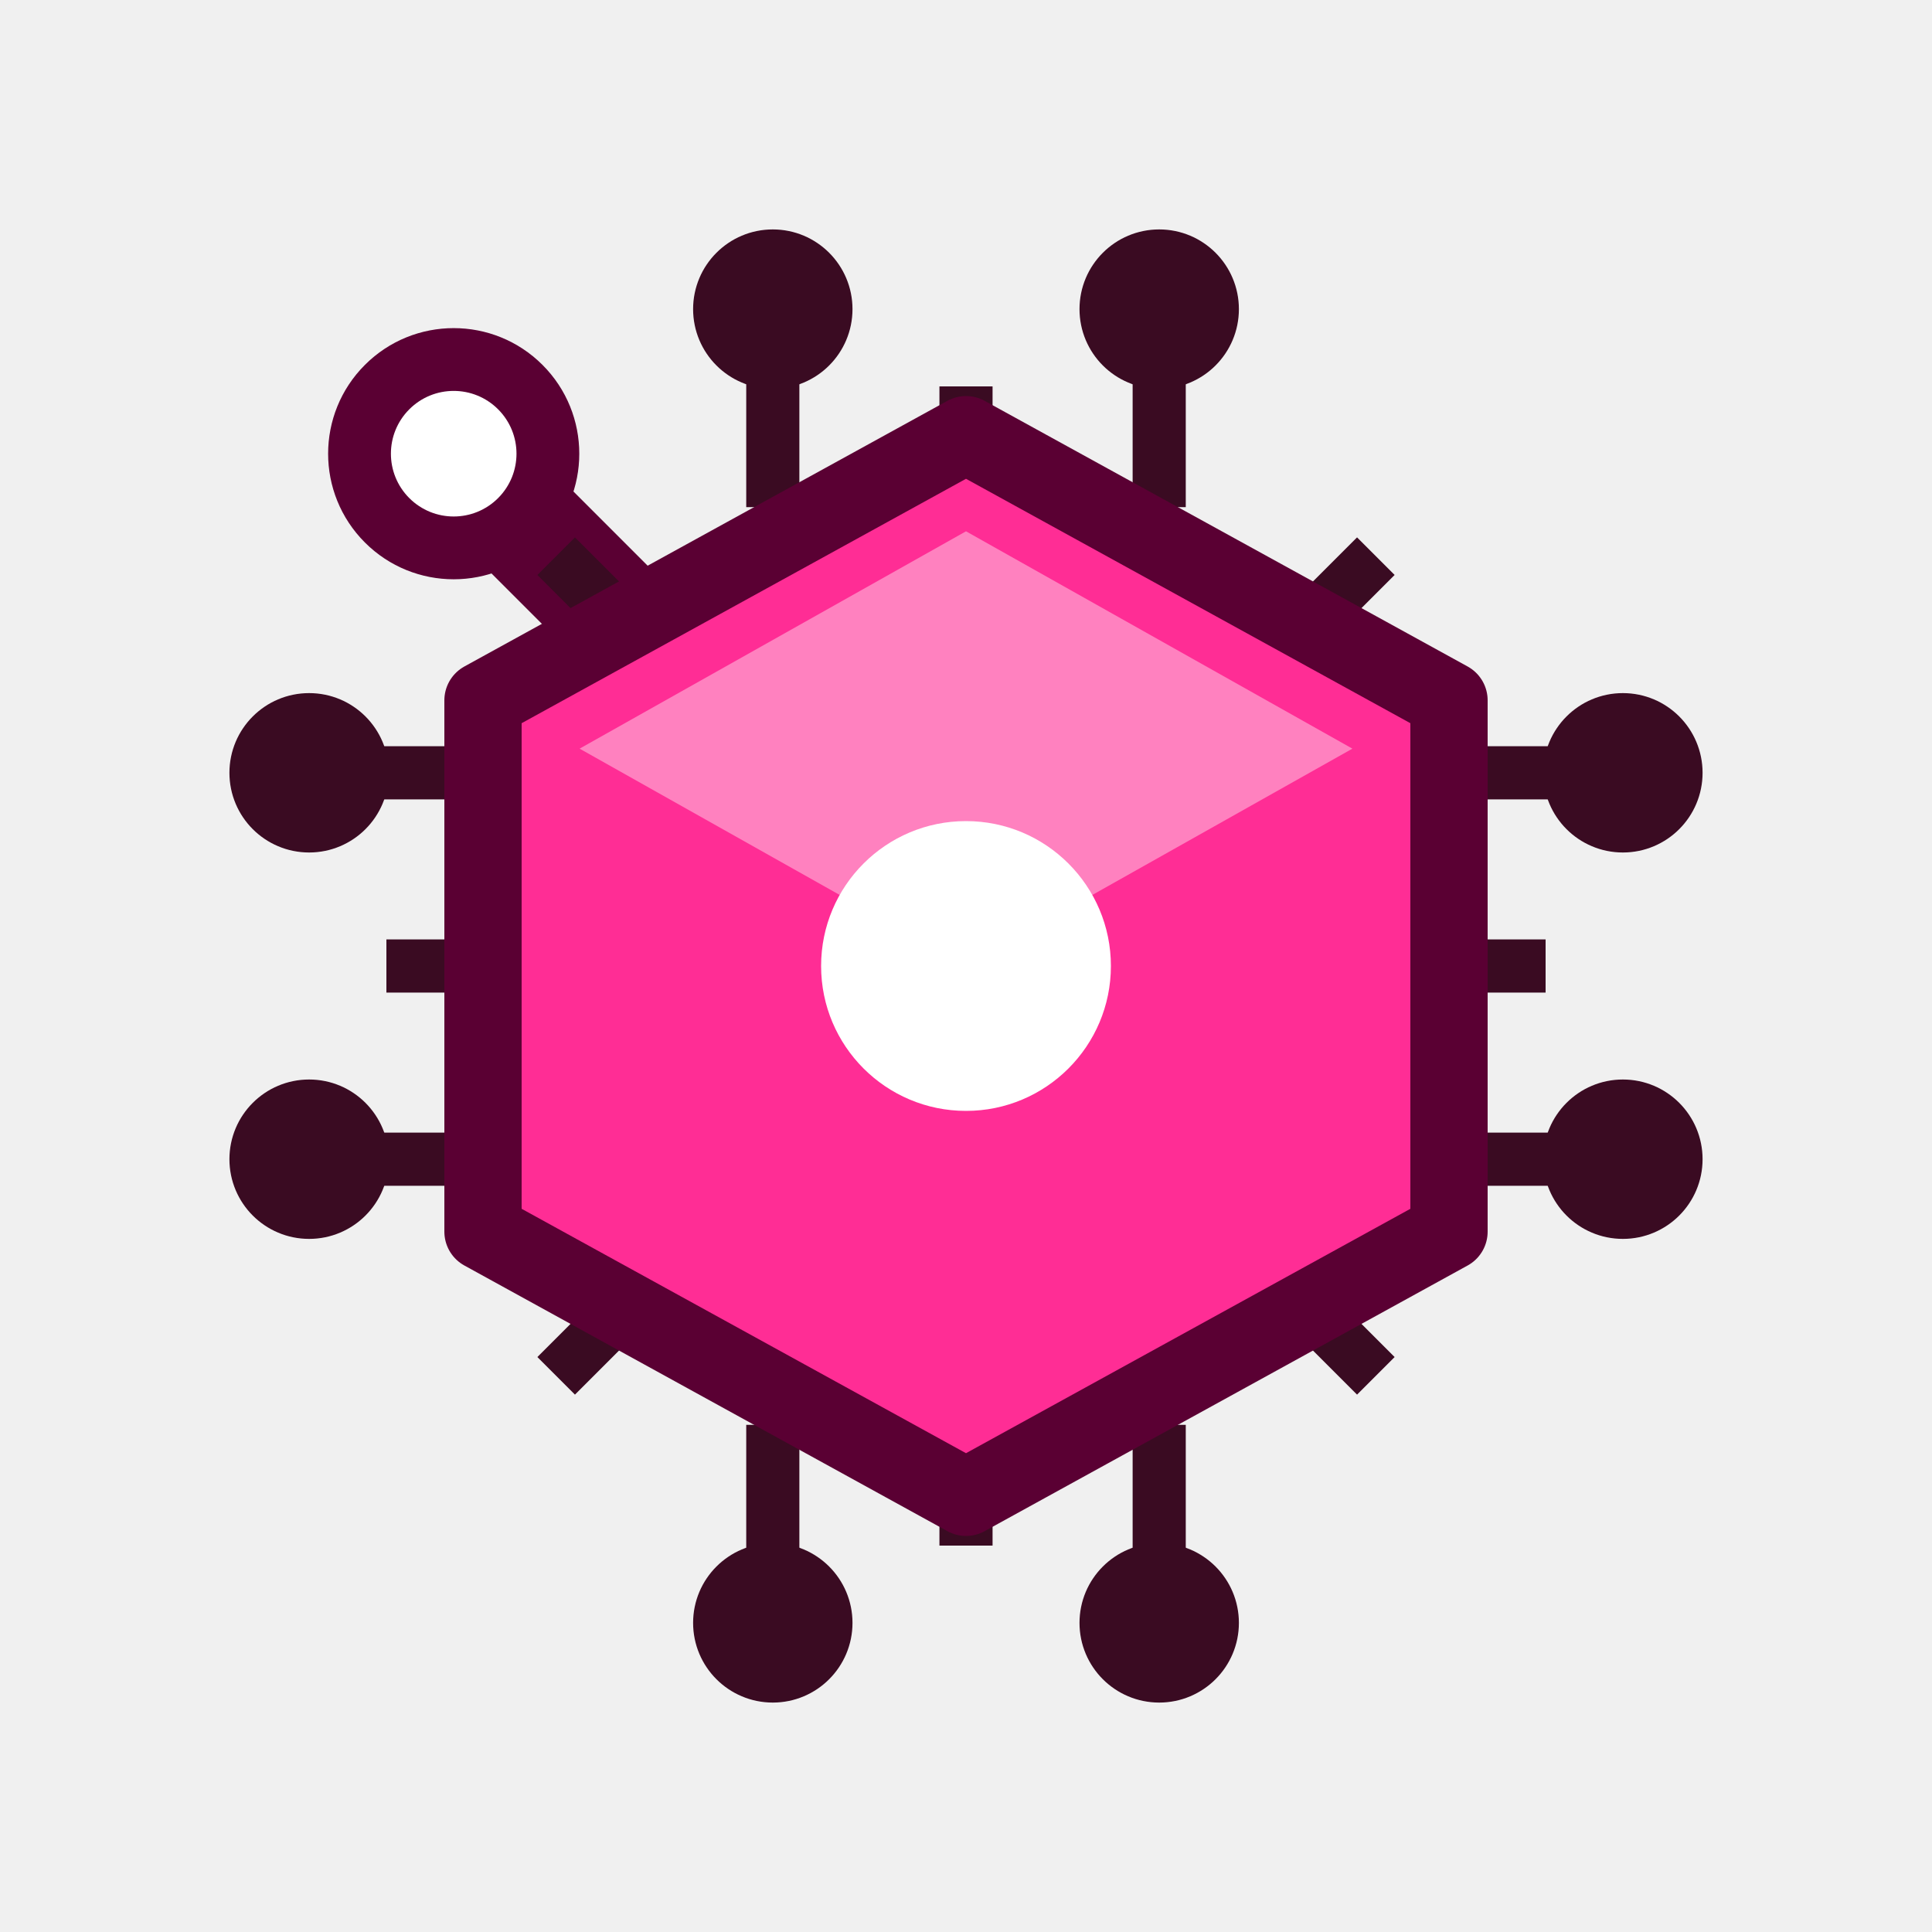
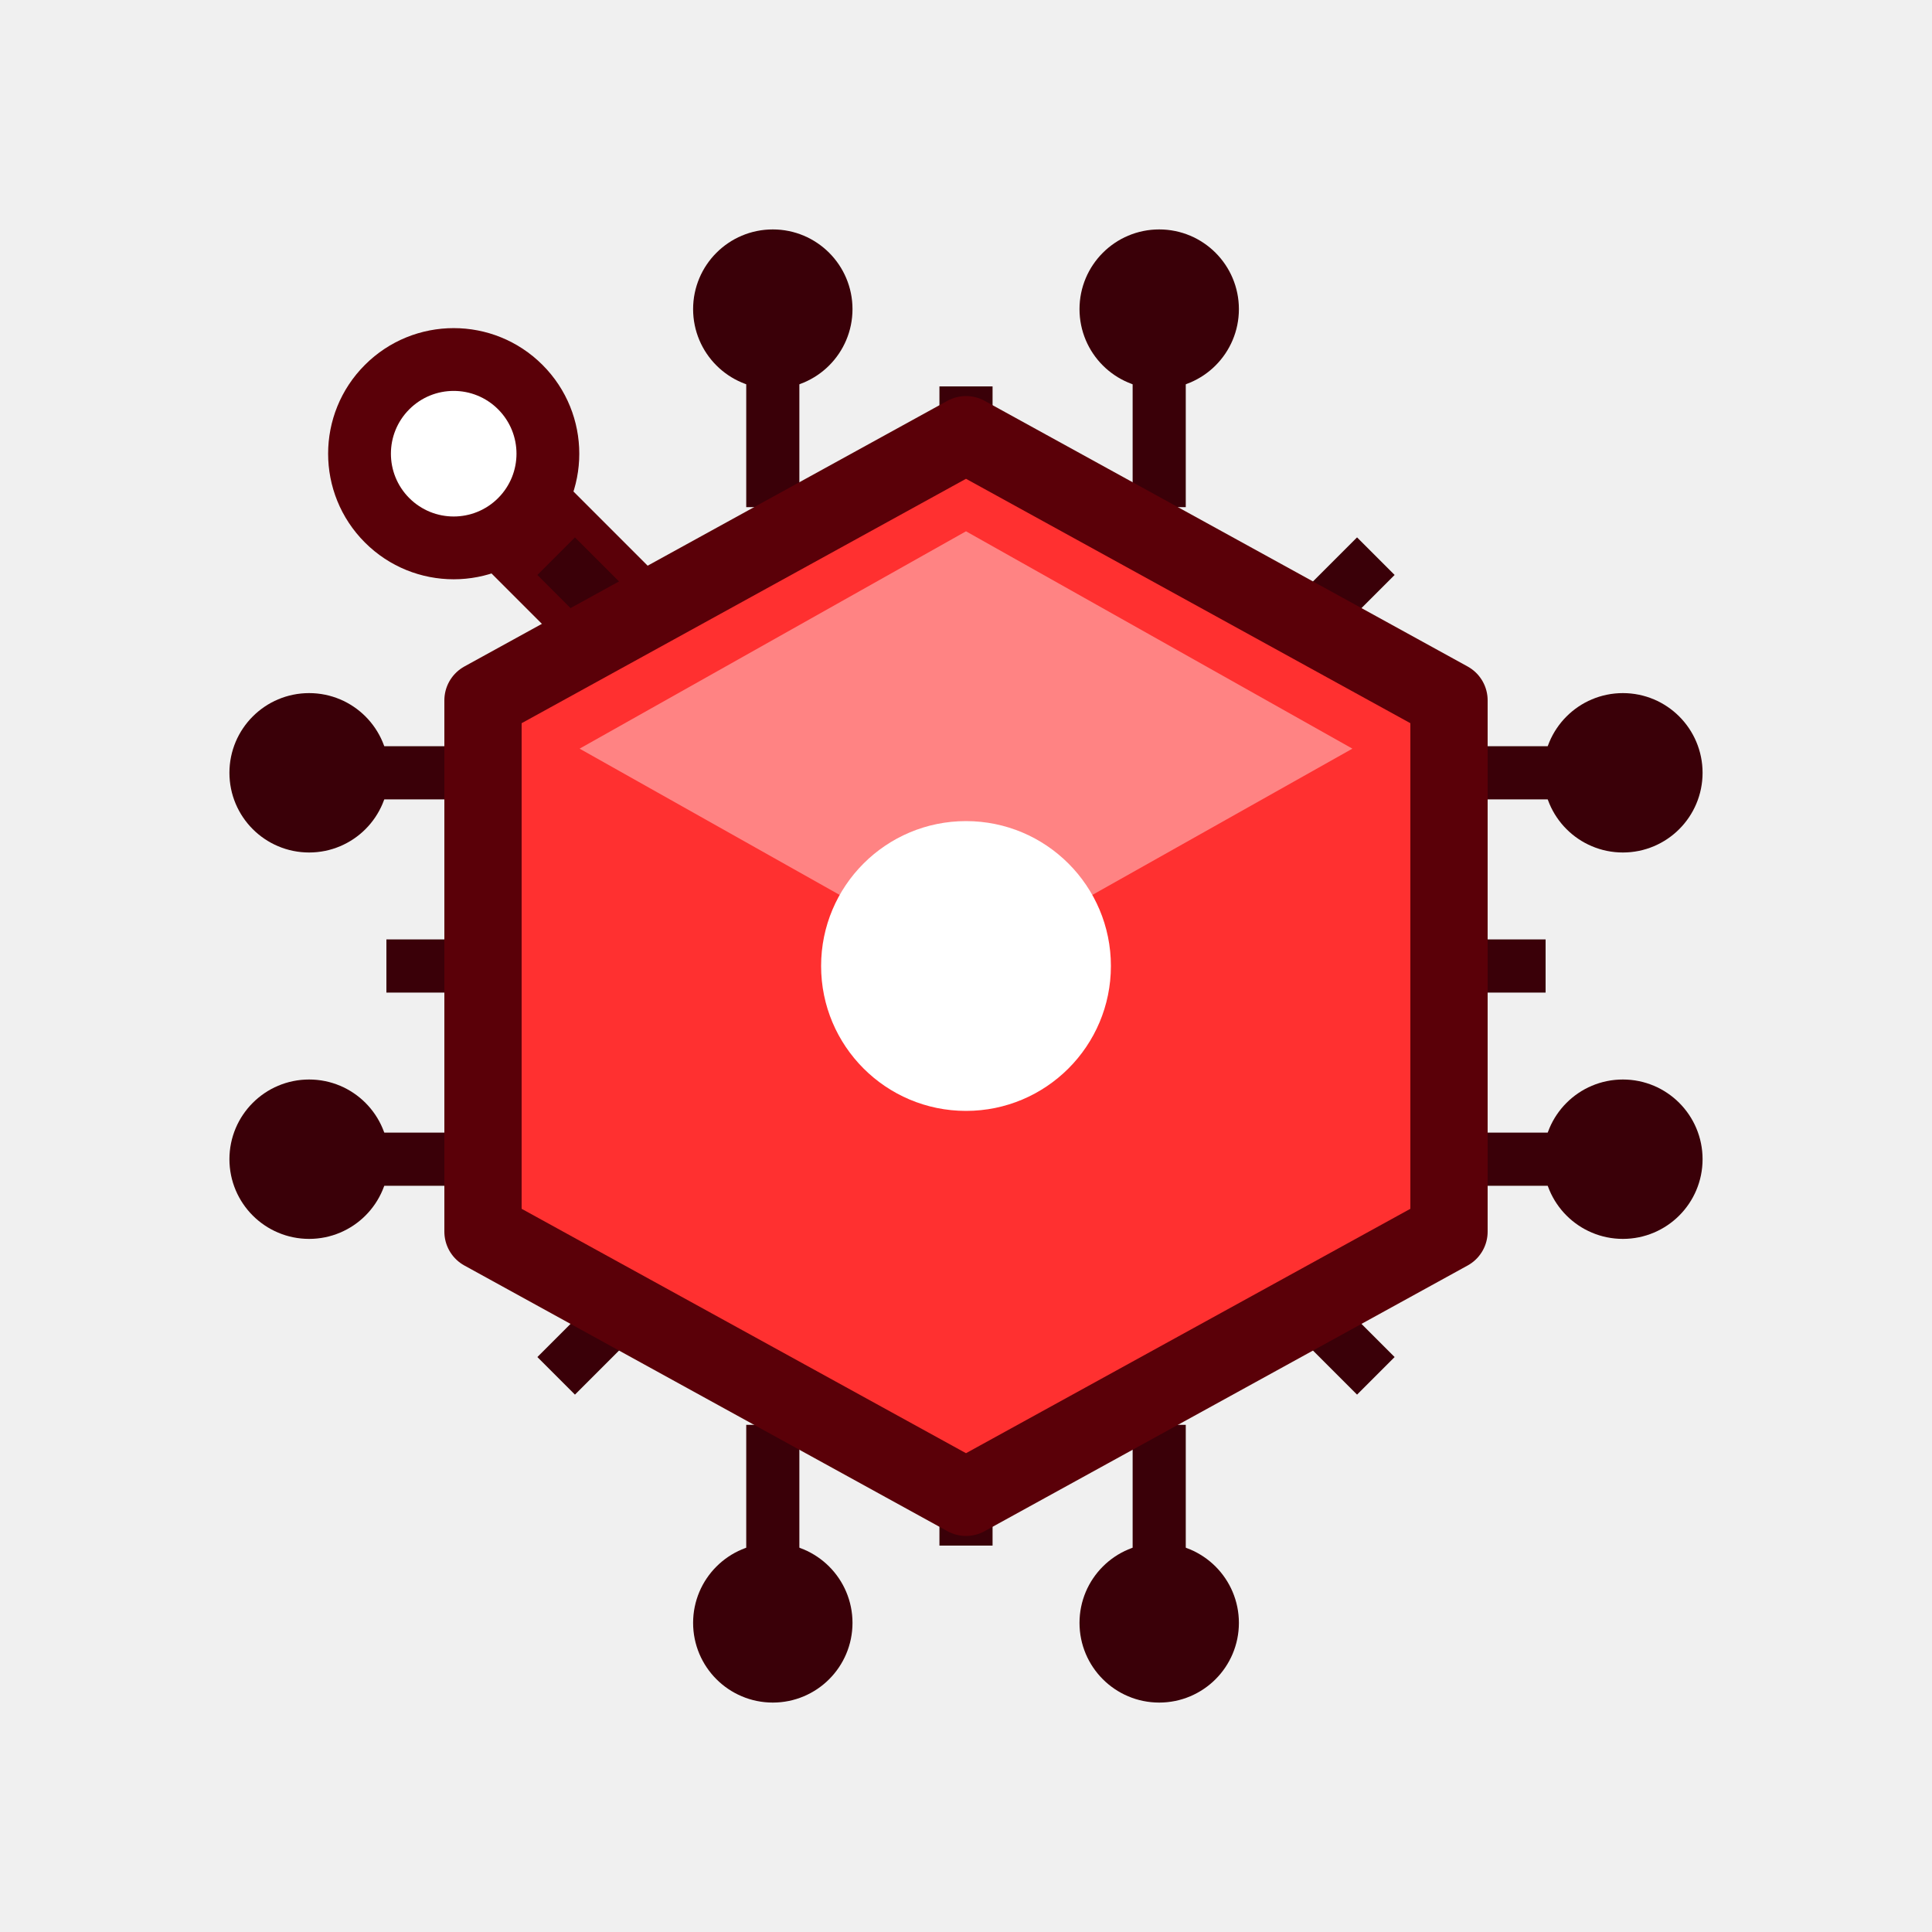
<svg xmlns="http://www.w3.org/2000/svg" viewBox="0 0 40 40" width="40" height="40" id="bug_NW">
  <g transform="rotate(315 20 20)">
-     <line x1="20" y1="14" x2="20" y2="6" stroke="#5a0033" stroke-width="2.4" />
-     <circle cx="20" cy="5" r="2.6" fill="#5a0033" />
+     <line x1="20" y1="14" x2="20" y2="6" stroke="#5a0008" stroke-width="2.4" />
+     <circle cx="20" cy="5" r="2.6" fill="#5a0008" />
    <circle cx="20" cy="5" r="1.3" fill="#ffffff" />
  </g>
-   <g transform="rotate(0 20 20) translate(-4 0)" stroke="#3a0b22" stroke-width="1.1" fill="#3a0b22">
+   <g transform="rotate(0 20 20) translate(-4 0)" stroke="#3a0008" stroke-width="1.1" fill="#3a0008">
    <line x1="20" y1="10.5" x2="20" y2="7" />
    <circle cx="20" cy="6.4" r="1.1" />
  </g>
-   <g transform="rotate(0 20 20) translate(0 0)" stroke="#3a0b22" stroke-width="1.1" fill="#3a0b22">
+   <g transform="rotate(0 20 20) translate(0 0)" stroke="#3a0008" stroke-width="1.1" fill="#3a0008">
    <line x1="20" y1="10.5" x2="20" y2="8" />
  </g>
-   <g transform="rotate(0 20 20) translate(4 0)" stroke="#3a0b22" stroke-width="1.1" fill="#3a0b22">
+   <g transform="rotate(0 20 20) translate(4 0)" stroke="#3a0008" stroke-width="1.1" fill="#3a0008">
    <line x1="20" y1="10.5" x2="20" y2="7" />
    <circle cx="20" cy="6.4" r="1.1" />
  </g>
-   <g transform="rotate(90 20 20) translate(-4 0)" stroke="#3a0b22" stroke-width="1.1" fill="#3a0b22">
+   <g transform="rotate(90 20 20) translate(-4 0)" stroke="#3a0008" stroke-width="1.1" fill="#3a0008">
    <line x1="20" y1="10.5" x2="20" y2="7" />
    <circle cx="20" cy="6.4" r="1.1" />
  </g>
-   <g transform="rotate(90 20 20) translate(0 0)" stroke="#3a0b22" stroke-width="1.1" fill="#3a0b22">
+   <g transform="rotate(90 20 20) translate(0 0)" stroke="#3a0008" stroke-width="1.1" fill="#3a0008">
    <line x1="20" y1="10.5" x2="20" y2="8" />
  </g>
-   <g transform="rotate(90 20 20) translate(4 0)" stroke="#3a0b22" stroke-width="1.1" fill="#3a0b22">
+   <g transform="rotate(90 20 20) translate(4 0)" stroke="#3a0008" stroke-width="1.1" fill="#3a0008">
    <line x1="20" y1="10.5" x2="20" y2="7" />
    <circle cx="20" cy="6.4" r="1.1" />
  </g>
-   <g transform="rotate(180 20 20) translate(-4 0)" stroke="#3a0b22" stroke-width="1.1" fill="#3a0b22">
+   <g transform="rotate(180 20 20) translate(-4 0)" stroke="#3a0008" stroke-width="1.1" fill="#3a0008">
    <line x1="20" y1="10.5" x2="20" y2="7" />
    <circle cx="20" cy="6.4" r="1.1" />
  </g>
-   <g transform="rotate(180 20 20) translate(0 0)" stroke="#3a0b22" stroke-width="1.1" fill="#3a0b22">
+   <g transform="rotate(180 20 20) translate(0 0)" stroke="#3a0008" stroke-width="1.1" fill="#3a0008">
    <line x1="20" y1="10.5" x2="20" y2="8" />
  </g>
-   <g transform="rotate(180 20 20) translate(4 0)" stroke="#3a0b22" stroke-width="1.1" fill="#3a0b22">
+   <g transform="rotate(180 20 20) translate(4 0)" stroke="#3a0008" stroke-width="1.1" fill="#3a0008">
    <line x1="20" y1="10.5" x2="20" y2="7" />
    <circle cx="20" cy="6.4" r="1.1" />
  </g>
-   <g transform="rotate(270 20 20) translate(-4 0)" stroke="#3a0b22" stroke-width="1.1" fill="#3a0b22">
+   <g transform="rotate(270 20 20) translate(-4 0)" stroke="#3a0008" stroke-width="1.1" fill="#3a0008">
    <line x1="20" y1="10.5" x2="20" y2="7" />
    <circle cx="20" cy="6.4" r="1.1" />
  </g>
-   <g transform="rotate(270 20 20) translate(0 0)" stroke="#3a0b22" stroke-width="1.1" fill="#3a0b22">
+   <g transform="rotate(270 20 20) translate(0 0)" stroke="#3a0008" stroke-width="1.1" fill="#3a0008">
    <line x1="20" y1="10.5" x2="20" y2="8" />
  </g>
-   <g transform="rotate(270 20 20) translate(4 0)" stroke="#3a0b22" stroke-width="1.1" fill="#3a0b22">
+   <g transform="rotate(270 20 20) translate(4 0)" stroke="#3a0008" stroke-width="1.1" fill="#3a0008">
    <line x1="20" y1="10.5" x2="20" y2="7" />
    <circle cx="20" cy="6.4" r="1.1" />
  </g>
-   <g transform="rotate(45 20 20) translate(0 0)" stroke="#3a0b22" stroke-width="1.1" fill="#3a0b22">
+   <g transform="rotate(45 20 20) translate(0 0)" stroke="#3a0008" stroke-width="1.1" fill="#3a0008">
    <line x1="20" y1="10.5" x2="20" y2="8" />
  </g>
-   <g transform="rotate(135 20 20) translate(0 0)" stroke="#3a0b22" stroke-width="1.1" fill="#3a0b22">
+   <g transform="rotate(135 20 20) translate(0 0)" stroke="#3a0008" stroke-width="1.1" fill="#3a0008">
    <line x1="20" y1="10.5" x2="20" y2="8" />
  </g>
-   <g transform="rotate(225 20 20) translate(0 0)" stroke="#3a0b22" stroke-width="1.1" fill="#3a0b22">
+   <g transform="rotate(225 20 20) translate(0 0)" stroke="#3a0008" stroke-width="1.1" fill="#3a0008">
    <line x1="20" y1="10.5" x2="20" y2="8" />
  </g>
-   <g transform="rotate(315 20 20) translate(0 0)" stroke="#3a0b22" stroke-width="1.1" fill="#3a0b22">
+   <g transform="rotate(315 20 20) translate(0 0)" stroke="#3a0008" stroke-width="1.1" fill="#3a0008">
    <line x1="20" y1="10.5" x2="20" y2="8" />
  </g>
-   <polygon points="20,9 30,14.5 30,25.5 20,31 10,25.5 10,14.5" fill="#ff2d95" stroke="#5a0033" stroke-width="1.6" stroke-linejoin="round" />
+   <polygon points="20,9 30,14.5 30,25.5 20,31 10,25.5 10,14.5" fill="#ff3030" stroke="#5a0008" stroke-width="1.6" stroke-linejoin="round" />
  <polygon points="20,11 28,15.5 20,20 12,15.5" fill="rgba(255,255,255,.4)" />
  <circle cx="20" cy="20" r="3" fill="#ffffff" />
</svg>
